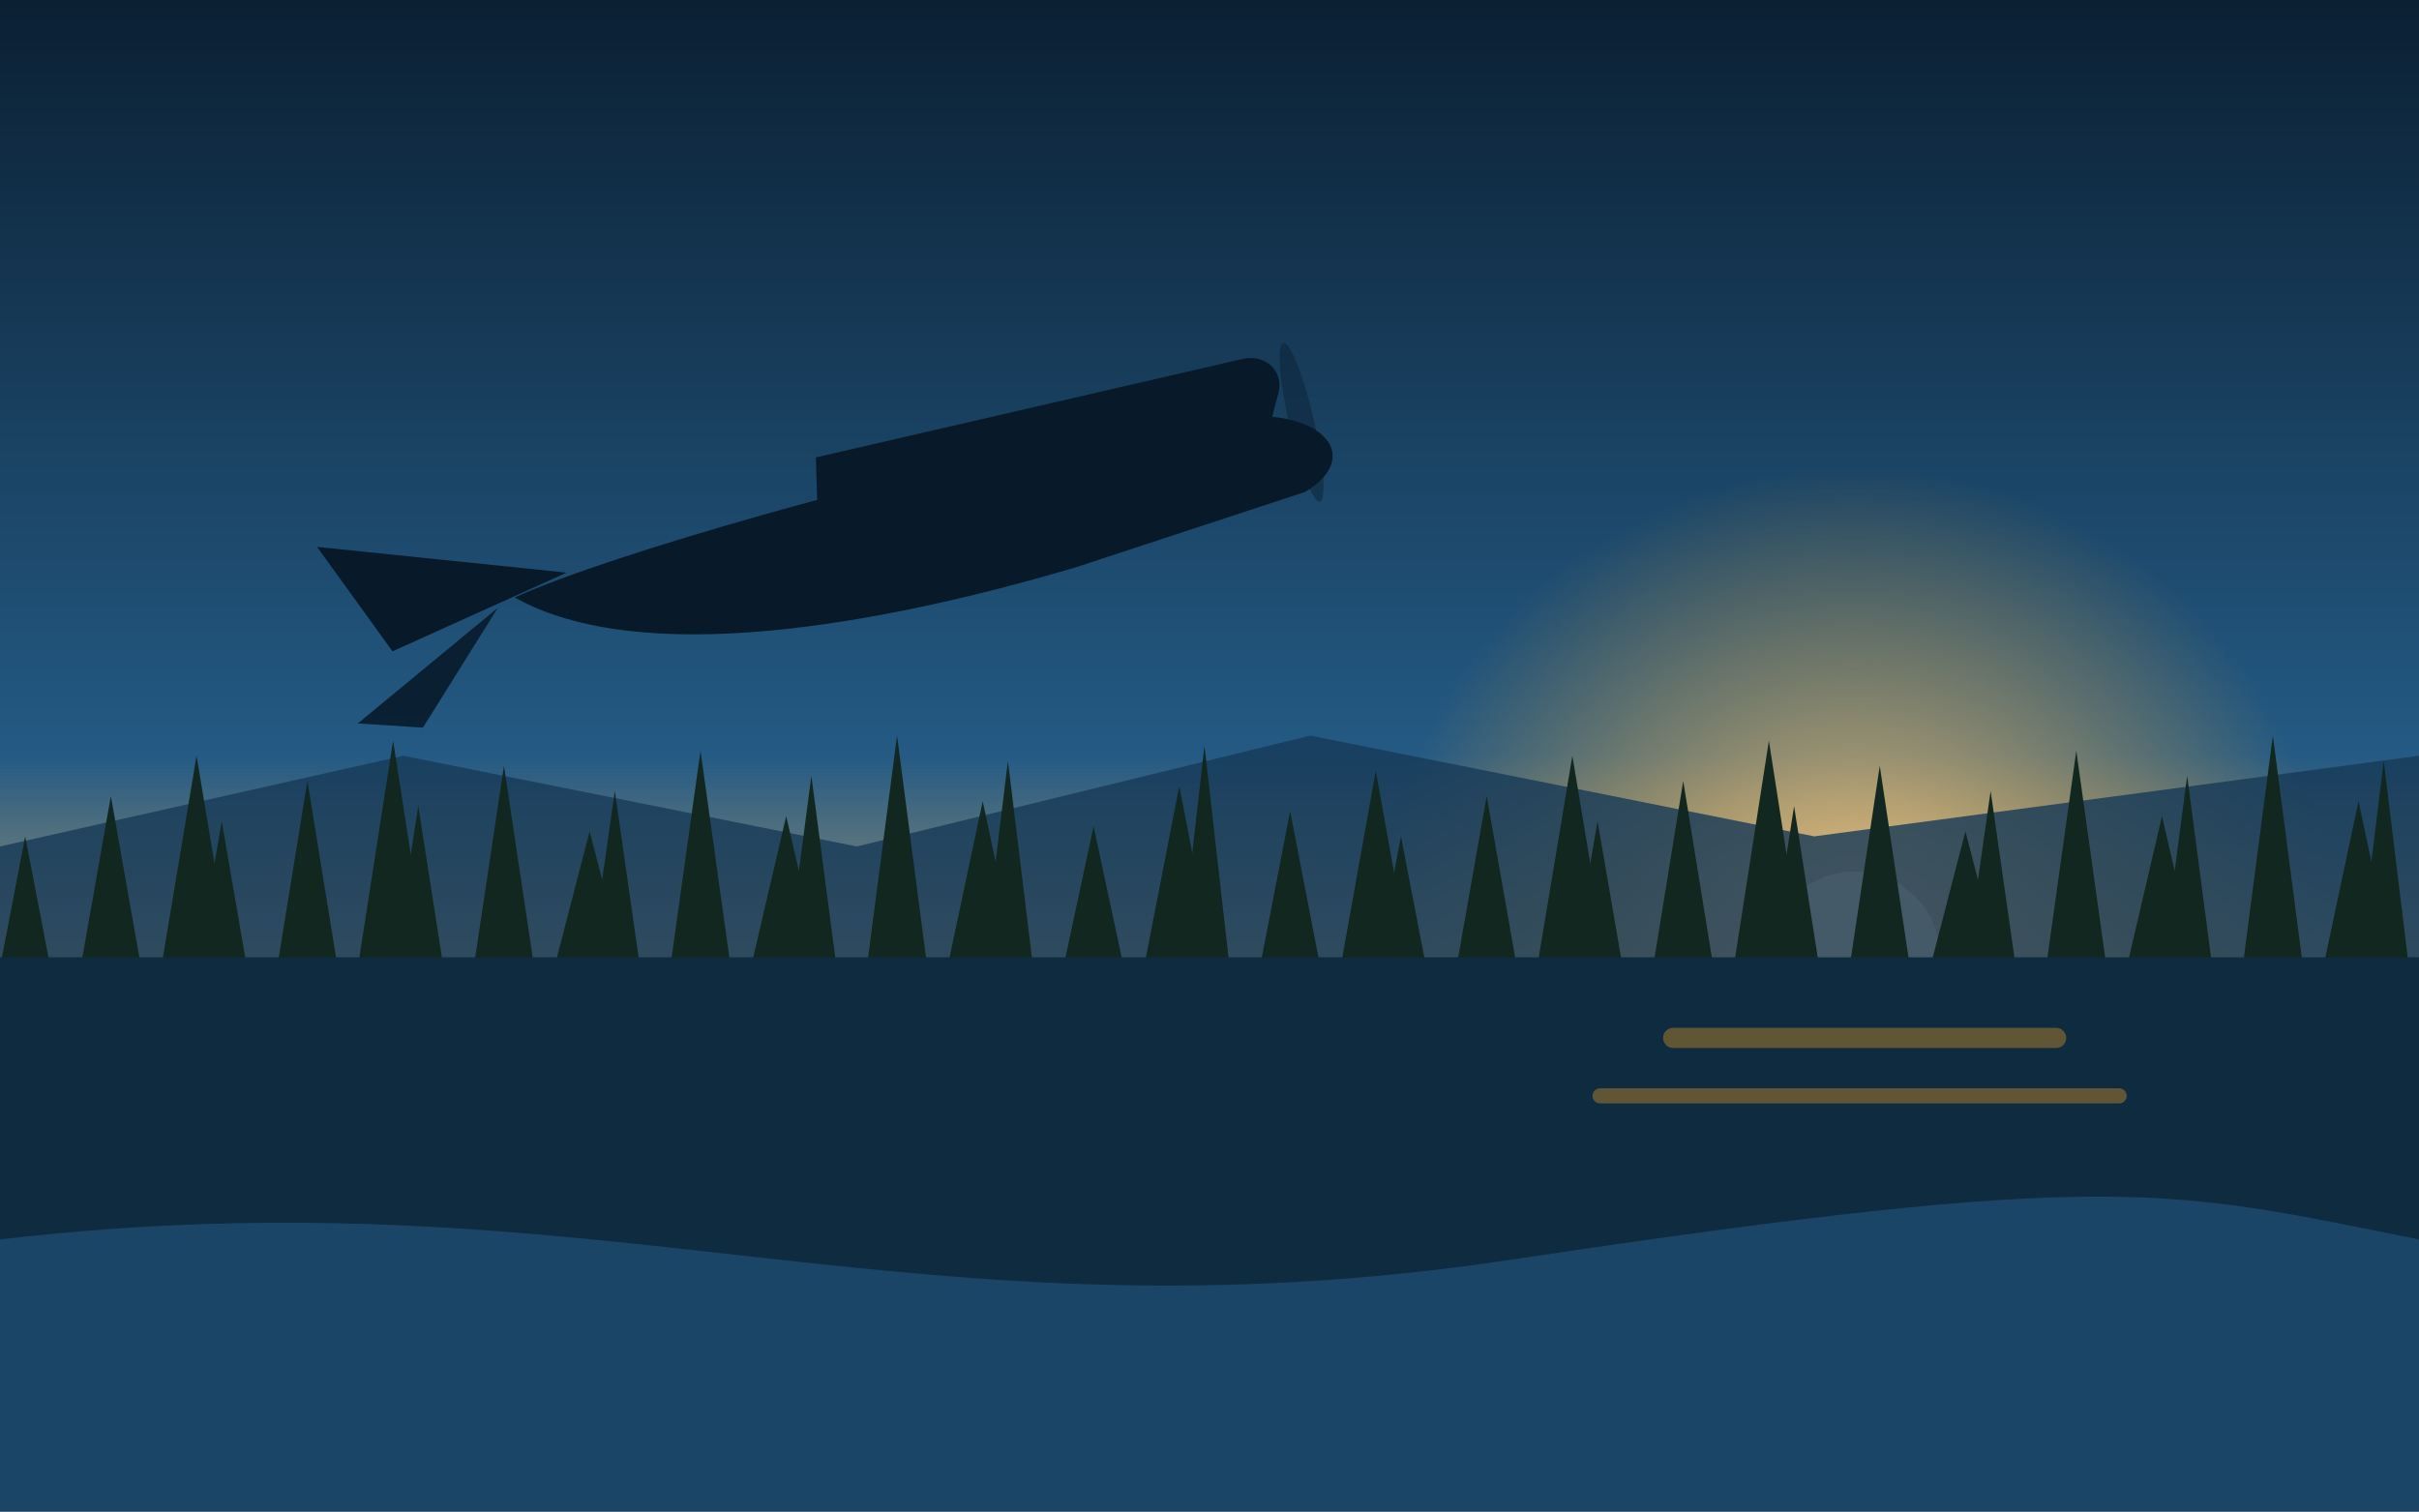
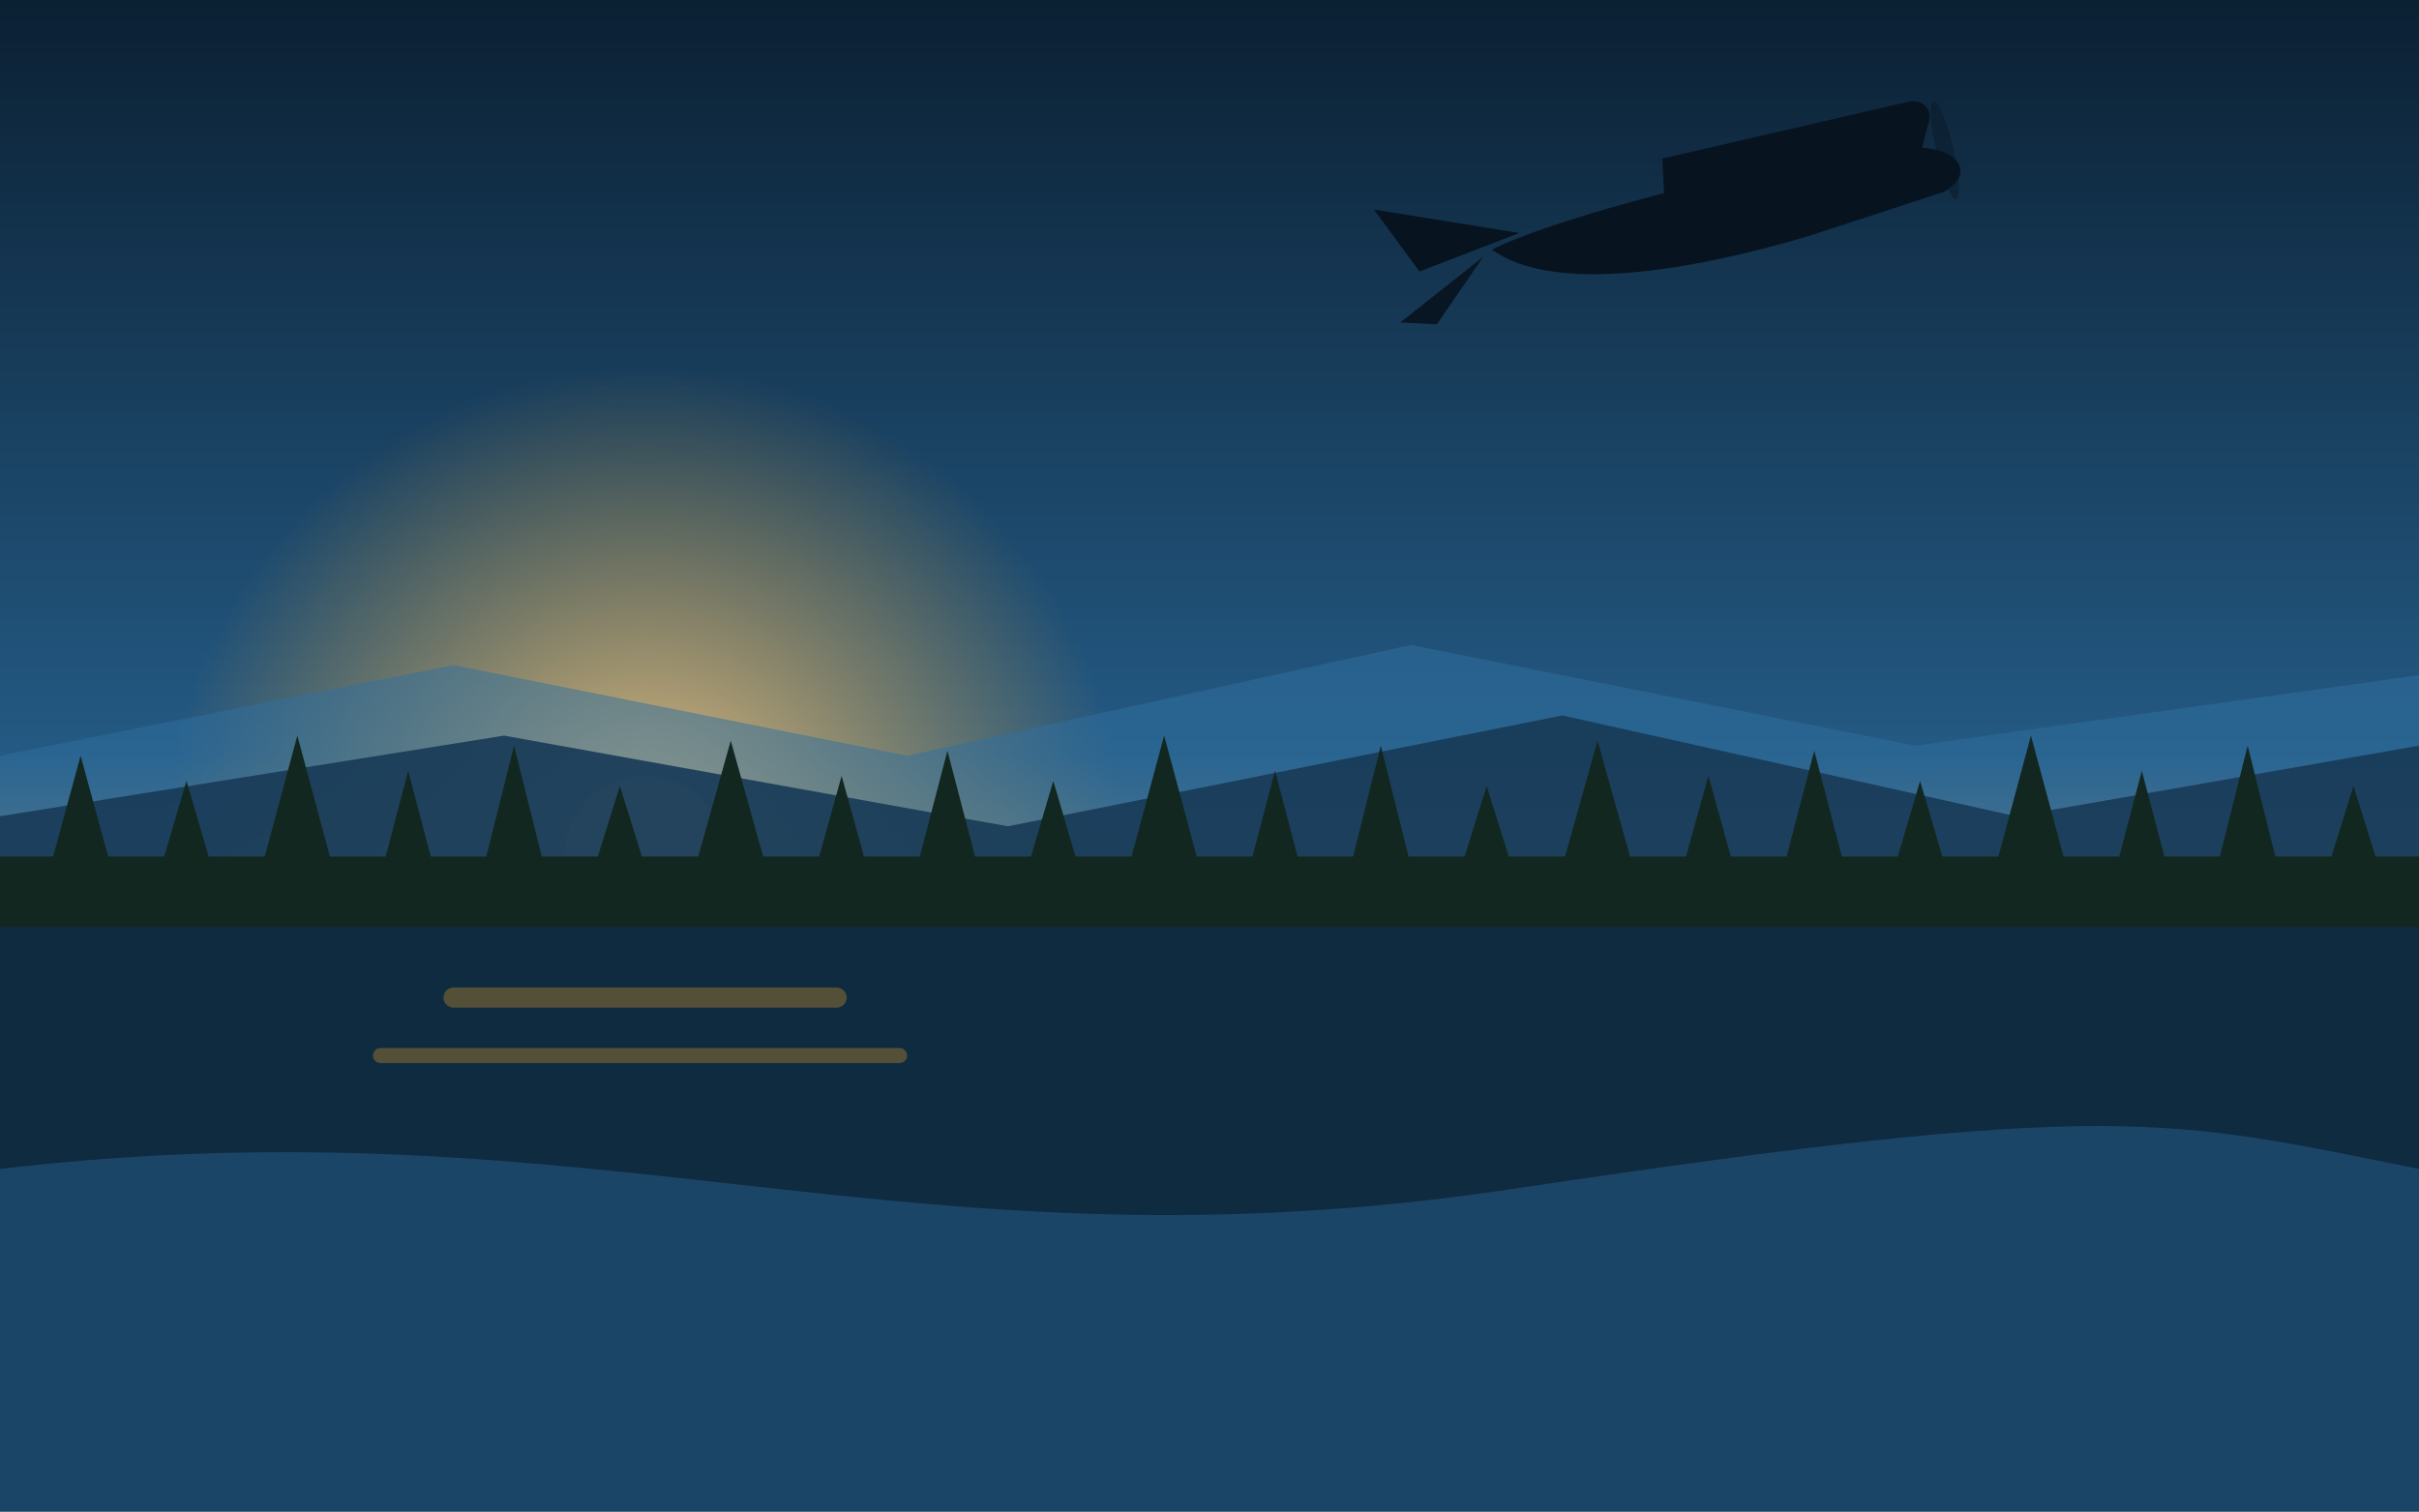
- <svg xmlns="http://www.w3.org/2000/svg" viewBox="0 0 480 300" preserveAspectRatio="xMidYMid slice" role="img" aria-label="Turboprop climbing away over a wide river valley on a cross-border flight to the USA">
+ <svg xmlns="http://www.w3.org/2000/svg" viewBox="0 0 480 300" role="img" aria-label="Turboprop climbing away over a river valley on a cross-border flight to the USA">
  <defs>
-     <linearGradient id="s2" x1="0" y1="0" x2="0" y2="1">
+     <linearGradient id="uSky" x1="0" y1="0" x2="0" y2="1">
      <stop offset="0" stop-color="#0b2033" />
      <stop offset=".5" stop-color="#245a84" />
      <stop offset=".85" stop-color="#e8940f" stop-opacity=".45" />
      <stop offset="1" stop-color="#f5a623" stop-opacity=".25" />
    </linearGradient>
-     <radialGradient id="g2" cx=".5" cy=".5" r=".5">
+     <radialGradient id="uGlow" cx=".5" cy=".5" r=".5">
      <stop offset="0" stop-color="#ffd08a" stop-opacity=".9" />
      <stop offset="1" stop-color="#f5a623" stop-opacity="0" />
    </radialGradient>
  </defs>
-   <rect width="480" height="300" fill="url(#s2)" />
-   <circle cx="368" cy="188" r="96" fill="url(#g2)" />
-   <circle cx="368" cy="190" r="17" fill="#ffdfae" opacity=".92" />
-   <path d="M0 168 L0 168 L80 150 L170 168 L260 146 L360 166 L480 150 L480 300 L0 300 Z" fill="#173a57" opacity="0.8" />
-   <g fill="#12271f" opacity="1">
-     <path d="M0 192 l5 -26 l5 26 Z" />
-     <path d="M16 192 l6 -34 l6 34 Z" />
-     <path d="M32 192 l7 -42 l7 42 Z" />
-     <path d="M39 192 l5 -29 l5 29 Z" />
-     <path d="M55 192 l6 -37 l6 37 Z" />
-     <path d="M71 192 l7 -45 l7 45 Z" />
-     <path d="M78 192 l5 -32 l5 32 Z" />
-     <path d="M94 192 l6 -40 l6 40 Z" />
-     <path d="M110 192 l7 -27 l7 27 Z" />
-     <path d="M117 192 l5 -35 l5 35 Z" />
-     <path d="M133 192 l6 -43 l6 43 Z" />
-     <path d="M149 192 l7 -30 l7 30 Z" />
-     <path d="M156 192 l5 -38 l5 38 Z" />
-     <path d="M172 192 l6 -46 l6 46 Z" />
-     <path d="M188 192 l7 -33 l7 33 Z" />
-     <path d="M195 192 l5 -41 l5 41 Z" />
-     <path d="M211 192 l6 -28 l6 28 Z" />
-     <path d="M227 192 l7 -36 l7 36 Z" />
-     <path d="M234 192 l5 -44 l5 44 Z" />
-     <path d="M250 192 l6 -31 l6 31 Z" />
-     <path d="M266 192 l7 -39 l7 39 Z" />
-     <path d="M273 192 l5 -26 l5 26 Z" />
-     <path d="M289 192 l6 -34 l6 34 Z" />
-     <path d="M305 192 l7 -42 l7 42 Z" />
-     <path d="M312 192 l5 -29 l5 29 Z" />
-     <path d="M328 192 l6 -37 l6 37 Z" />
-     <path d="M344 192 l7 -45 l7 45 Z" />
-     <path d="M351 192 l5 -32 l5 32 Z" />
-     <path d="M367 192 l6 -40 l6 40 Z" />
-     <path d="M383 192 l7 -27 l7 27 Z" />
-     <path d="M390 192 l5 -35 l5 35 Z" />
-     <path d="M406 192 l6 -43 l6 43 Z" />
-     <path d="M422 192 l7 -30 l7 30 Z" />
-     <path d="M429 192 l5 -38 l5 38 Z" />
-     <path d="M445 192 l6 -46 l6 46 Z" />
-     <path d="M461 192 l7 -33 l7 33 Z" />
-     <path d="M468 192 l5 -41 l5 41 Z" />
-     <path d="M484 192 l6 -28 l6 28 Z" />
-     <path d="M500 192 l7 -36 l7 36 Z" />
-     <path d="M507 192 l5 -44 l5 44 Z" />
+   <rect width="480" height="300" fill="url(#uSky)" />
+   <circle cx="128" cy="168" r="96" fill="url(#uGlow)" />
+   <circle cx="128" cy="170" r="16" fill="#ffdfae" opacity=".92" />
+   <path d="M0 150 L90 132 L180 150 L280 128 L380 148 L480 134 L480 176 L0 176 Z" fill="#2f6f9f" opacity=".5" />
+   <path d="M0 162 L100 146 L200 164 L310 142 L400 162 L480 148 L480 180 L0 180 Z" fill="#173a57" opacity=".9" />
+   <g fill="#12271f">
+     <rect y="170" width="480" height="16" />
+     <path d="M10 172 l6 -22 6 22 Z" />
+     <path d="M32 172 l5 -17 5 17 Z" />
+     <path d="M52 172 l7 -26 7 26 Z" />
+     <path d="M76 172 l5 -19 5 19 Z" />
+     <path d="M96 172 l6 -24 6 24 Z" />
+     <path d="M118 172 l5 -16 5 16 Z" />
+     <path d="M138 172 l7 -25 7 25 Z" />
+     <path d="M162 172 l5 -18 5 18 Z" />
+     <path d="M182 172 l6 -23 6 23 Z" />
+     <path d="M204 172 l5 -17 5 17 Z" />
+     <path d="M224 172 l7 -26 7 26 Z" />
+     <path d="M248 172 l5 -19 5 19 Z" />
+     <path d="M268 172 l6 -24 6 24 Z" />
+     <path d="M290 172 l5 -16 5 16 Z" />
+     <path d="M310 172 l7 -25 7 25 Z" />
+     <path d="M334 172 l5 -18 5 18 Z" />
+     <path d="M354 172 l6 -23 6 23 Z" />
+     <path d="M376 172 l5 -17 5 17 Z" />
+     <path d="M396 172 l7 -26 7 26 Z" />
+     <path d="M420 172 l5 -19 5 19 Z" />
+     <path d="M440 172 l6 -24 6 24 Z" />
+     <path d="M462 172 l5 -16 5 16 Z" />
  </g>
-   <rect y="190" width="480" height="110" fill="#0f2b40" />
-   <path d="M0 246 C120 232 180 268 300 250 S430 236 480 246 L480 300 L0 300 Z" fill="#1d486b" opacity=".9" />
-   <g fill="#f5a623" opacity=".35">
-     <rect x="330" y="204" width="80" height="4" rx="2" />
-     <rect x="316" y="216" width="106" height="3" rx="1.5" />
+   <rect y="184" width="480" height="116" fill="#0f2b40" />
+   <path d="M0 232 C120 218 180 254 300 236 S430 222 480 232 L480 300 L0 300 Z" fill="#1d486b" opacity=".9" />
+   <g fill="#f5a623" opacity=".3">
+     <rect x="88" y="196" width="80" height="4" rx="2" />
+     <rect x="74" y="208" width="106" height="3" rx="1.5" />
  </g>
-   <g fill="#081a2a" transform="translate(96 92) rotate(-13) scale(.62)">
-     <path d="M0 44c34-7 132-11 166-9l66 4c33 2 44 22 22 29l-77 7c-66 4-143 0-177-31z" />
-     <path d="M104 22h140c8 0 12 7 9 13l-10 19H112c-7 0-12-5-12-12z" />
-     <path d="M18 40 L-58 14 l16 38z" />
-     <path d="M-6 46 l-52 26 20 6z" opacity=".9" />
-     <ellipse cx="258" cy="46" rx="4" ry="26" opacity=".4" />
+   <g transform="translate(292 32) rotate(-13)" fill="#07131f">
+     <path d="M0 18c12-3 46-4 58-3l24 1.5c12 .8 16 8 8 10.5l-28 2.5c-24 1.5-52 0-62-11.5z" />
+     <path d="M37 8h50c3 0 4.4 2.5 3.2 4.7l-3.6 6.9H40c-2.5 0-4.3-1.8-4.3-4.3z" />
+     <path d="M6 16 L-21 5 l6 14 z" />
+     <path d="M-2 19 l-19 9 7 2 z" opacity=".9" />
+     <ellipse cx="92" cy="19" rx="1.7" ry="10" opacity=".4" />
  </g>
</svg>
